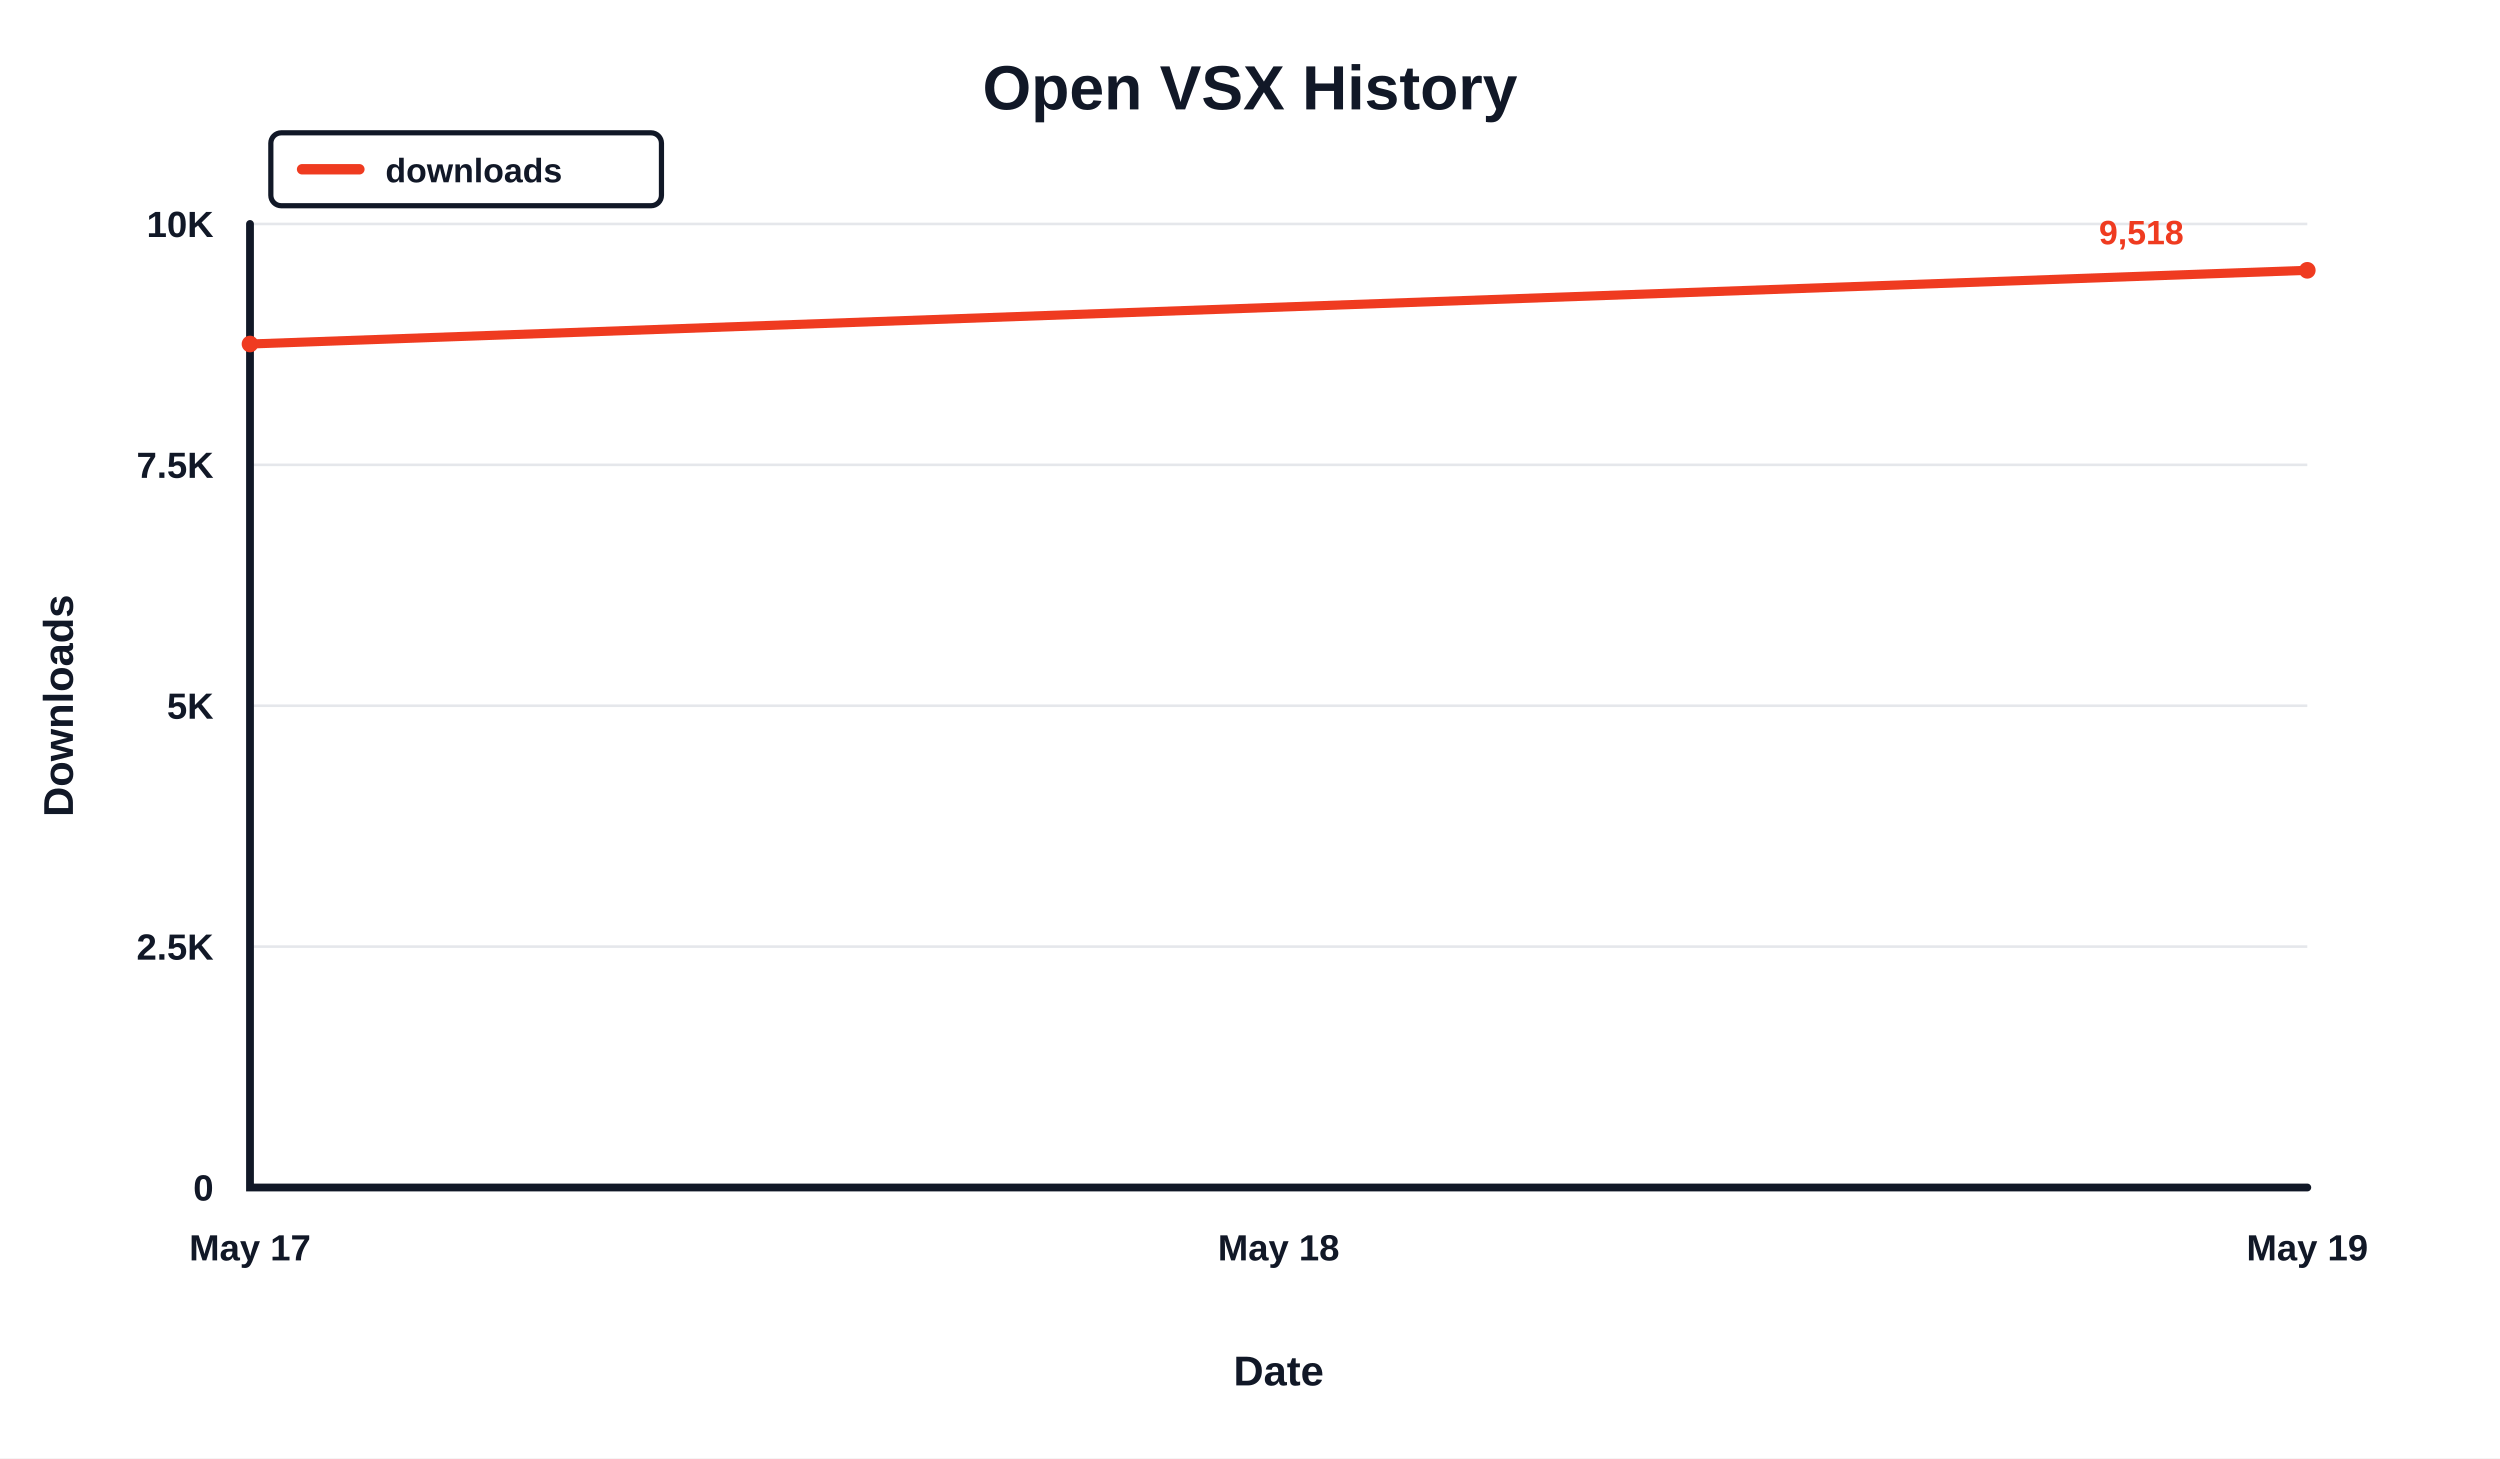
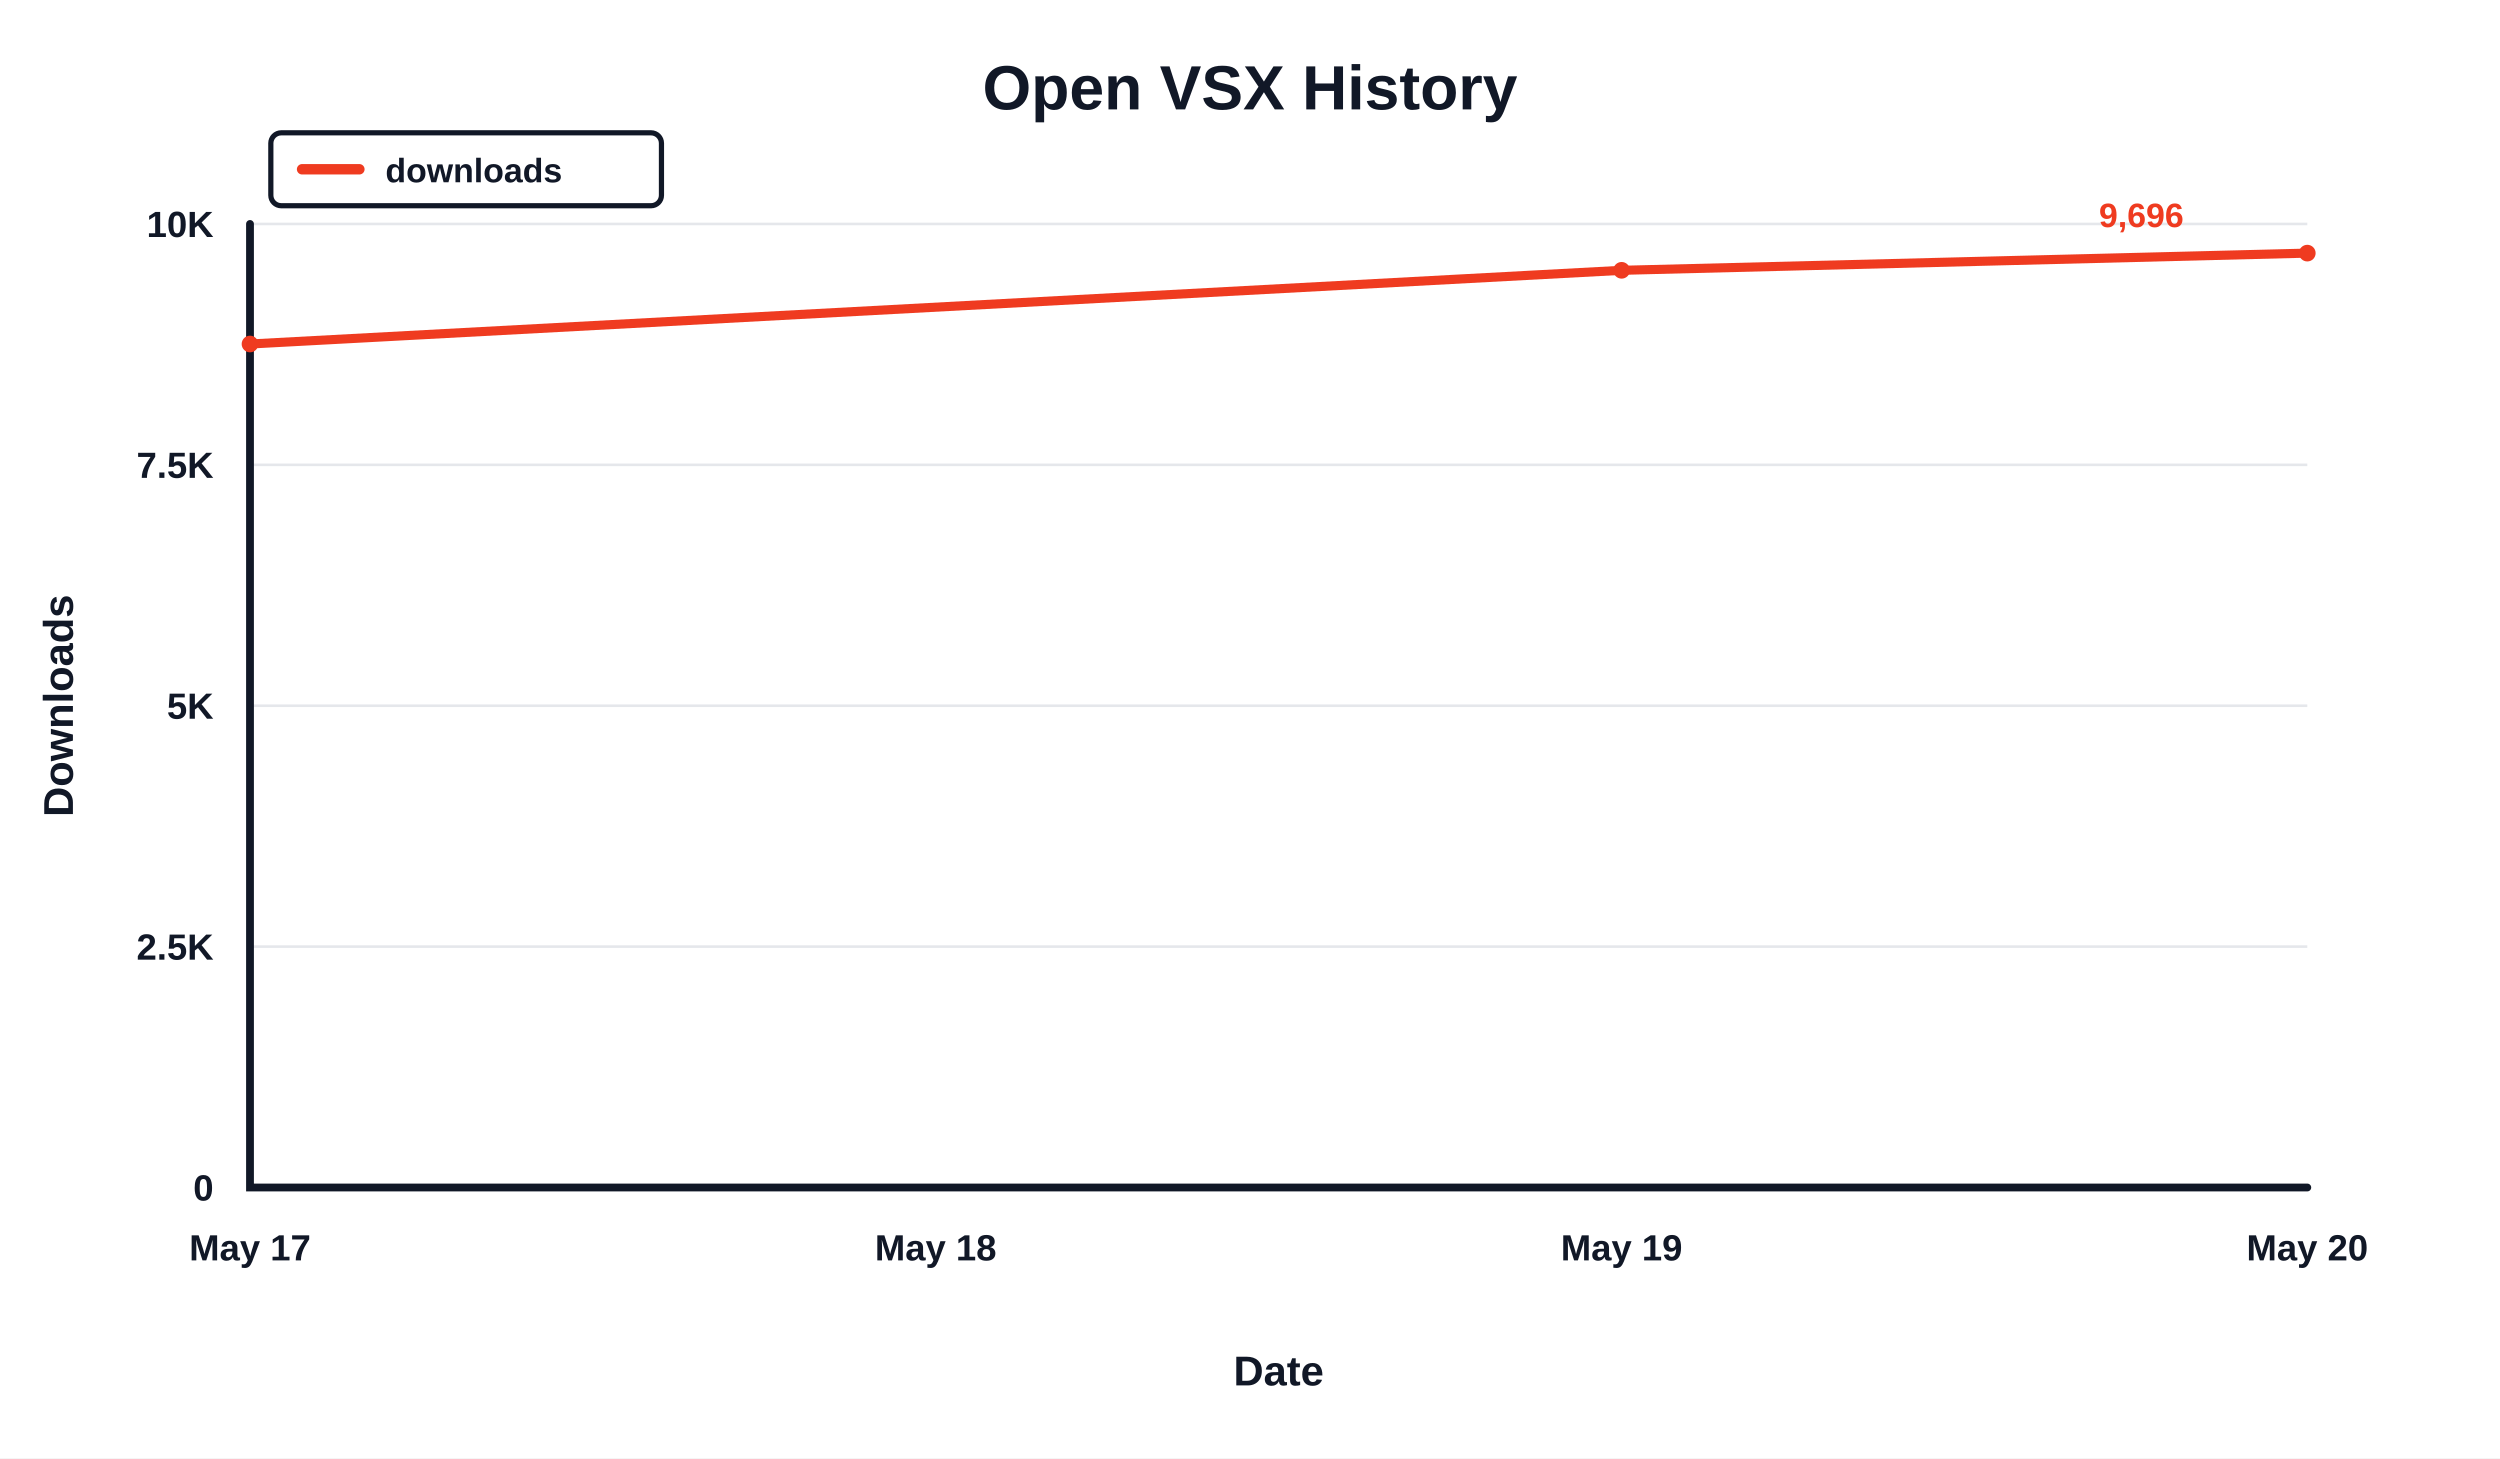
<svg xmlns="http://www.w3.org/2000/svg" width="960" height="560" viewBox="0 0 960 560" role="img" aria-label="winterdrive.virtual-tabs Open VSX History line chart">
  <rect width="960" height="560" fill="#ffffff" />
  <text x="480" y="42" text-anchor="middle" font-family="Segoe UI, Arial, sans-serif" font-size="24" font-weight="700" fill="#111827">Open VSX History</text>
  <g transform="translate(104,64)">
    <rect x="0" y="-13" width="150" height="28" rx="4" fill="#ffffff" stroke="#111827" stroke-width="2" />
    <line x1="12" y1="1" x2="34" y2="1" stroke="#ef3b20" stroke-width="4" stroke-linecap="round" />
    <text x="44" y="6" font-family="Segoe UI, Arial, sans-serif" font-size="13" font-weight="600" fill="#111827">downloads</text>
  </g>
  <line x1="96" y1="456.0" x2="886" y2="456.0" stroke="#e5e7eb" stroke-width="1" />
  <text x="82" y="461.0" text-anchor="end" font-family="Segoe UI, Arial, sans-serif" font-size="14" font-weight="600" fill="#111827">0</text>
  <line x1="96" y1="363.5" x2="886" y2="363.5" stroke="#e5e7eb" stroke-width="1" />
  <text x="82" y="368.5" text-anchor="end" font-family="Segoe UI, Arial, sans-serif" font-size="14" font-weight="600" fill="#111827">2.5K</text>
  <line x1="96" y1="271.0" x2="886" y2="271.0" stroke="#e5e7eb" stroke-width="1" />
  <text x="82" y="276.0" text-anchor="end" font-family="Segoe UI, Arial, sans-serif" font-size="14" font-weight="600" fill="#111827">5K</text>
  <line x1="96" y1="178.5" x2="886" y2="178.5" stroke="#e5e7eb" stroke-width="1" />
  <text x="82" y="183.5" text-anchor="end" font-family="Segoe UI, Arial, sans-serif" font-size="14" font-weight="600" fill="#111827">7.5K</text>
  <line x1="96" y1="86.0" x2="886" y2="86.0" stroke="#e5e7eb" stroke-width="1" />
  <text x="82" y="91.0" text-anchor="end" font-family="Segoe UI, Arial, sans-serif" font-size="14" font-weight="600" fill="#111827">10K</text>
  <path d="M96,86 L96,456 L886,456" fill="none" stroke="#111827" stroke-width="3" stroke-linecap="round" />
-   <path d="M96.0,132.1 L886.0,103.8" fill="none" stroke="#ef3b20" stroke-width="3.5" stroke-linecap="round" stroke-linejoin="round" />
+   <path d="M96.0,132.1 L622.7,103.8 L886.0,97.2" fill="none" stroke="#ef3b20" stroke-width="3.5" stroke-linecap="round" stroke-linejoin="round" />
  <circle cx="96.0" cy="132.1" r="3.2" fill="#ef3b20" />
-   <circle cx="886.0" cy="103.8" r="3.2" fill="#ef3b20" />
-   <text x="806.0" y="93.8" font-family="Segoe UI, Arial, sans-serif" font-size="13" font-weight="700" fill="#ef3b20">9,518</text>
+   <circle cx="622.7" cy="103.8" r="3.2" fill="#ef3b20" />
+   <circle cx="886.0" cy="97.2" r="3.2" fill="#ef3b20" />
+   <text x="806.0" y="87.2" font-family="Segoe UI, Arial, sans-serif" font-size="13" font-weight="700" fill="#ef3b20">9,696</text>
  <text x="96.0" y="484" text-anchor="middle" font-family="Segoe UI, Arial, sans-serif" font-size="14" font-weight="600" fill="#111827">May 17</text>
-   <text x="491.0" y="484" text-anchor="middle" font-family="Segoe UI, Arial, sans-serif" font-size="14" font-weight="600" fill="#111827">May 18</text>
-   <text x="886.0" y="484" text-anchor="middle" font-family="Segoe UI, Arial, sans-serif" font-size="14" font-weight="600" fill="#111827">May 19</text>
+   <text x="359.3" y="484" text-anchor="middle" font-family="Segoe UI, Arial, sans-serif" font-size="14" font-weight="600" fill="#111827">May 18</text>
+   <text x="622.7" y="484" text-anchor="middle" font-family="Segoe UI, Arial, sans-serif" font-size="14" font-weight="600" fill="#111827">May 19</text>
+   <text x="886.0" y="484" text-anchor="middle" font-family="Segoe UI, Arial, sans-serif" font-size="14" font-weight="600" fill="#111827">May 20</text>
  <text x="491" y="532" text-anchor="middle" font-family="Segoe UI, Arial, sans-serif" font-size="16" font-weight="600" fill="#111827">Date</text>
  <text transform="translate(28 271) rotate(-90)" text-anchor="middle" font-family="Segoe UI, Arial, sans-serif" font-size="16" font-weight="600" fill="#111827">Downloads</text>
</svg>
